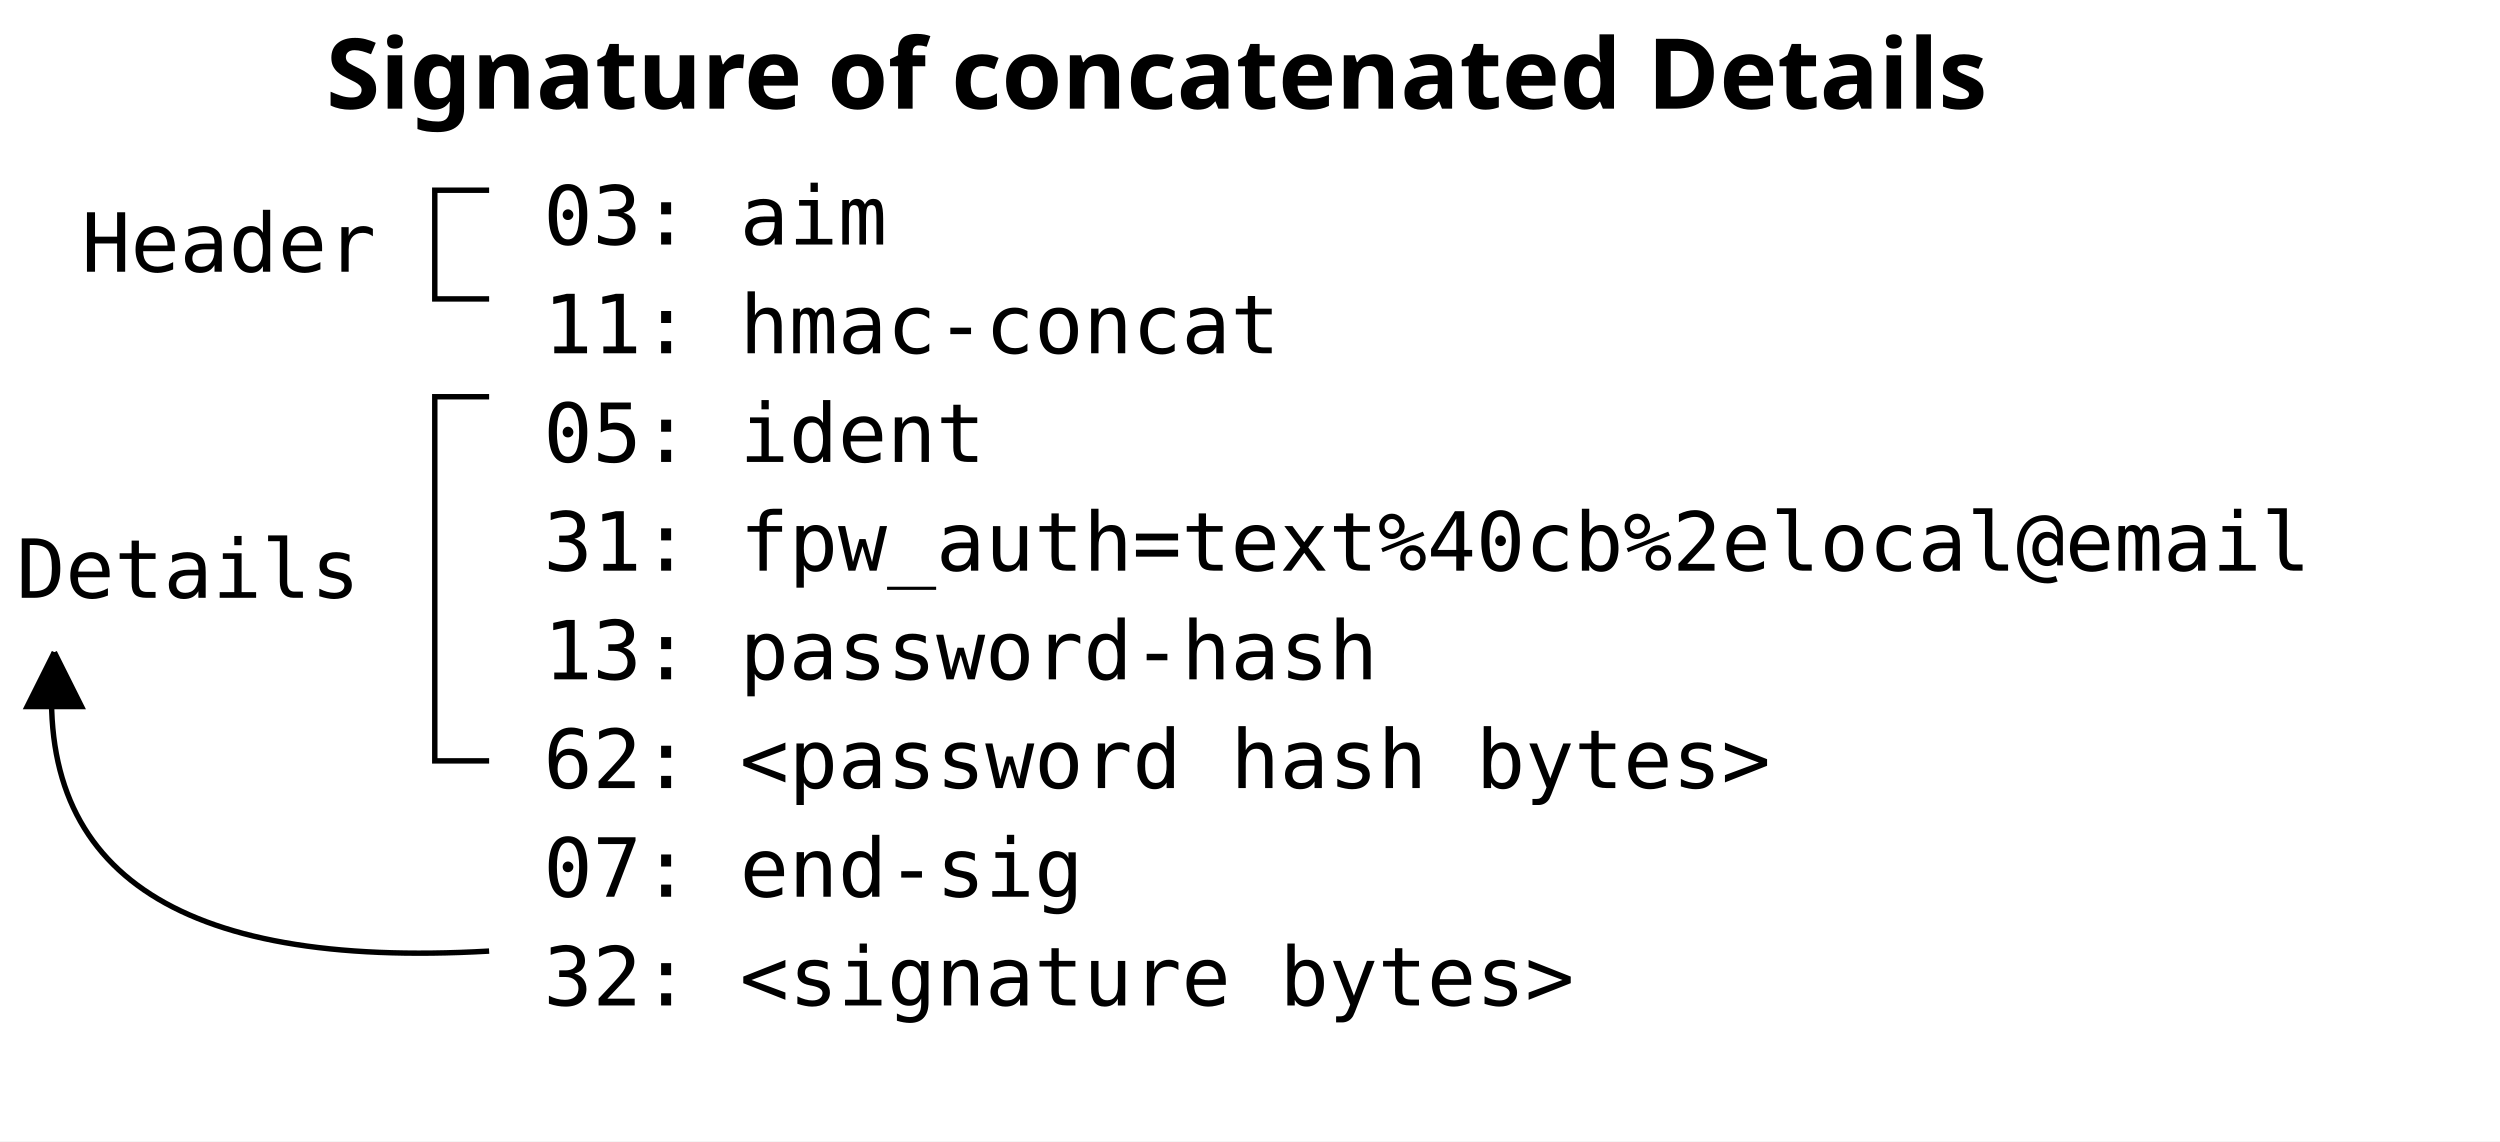
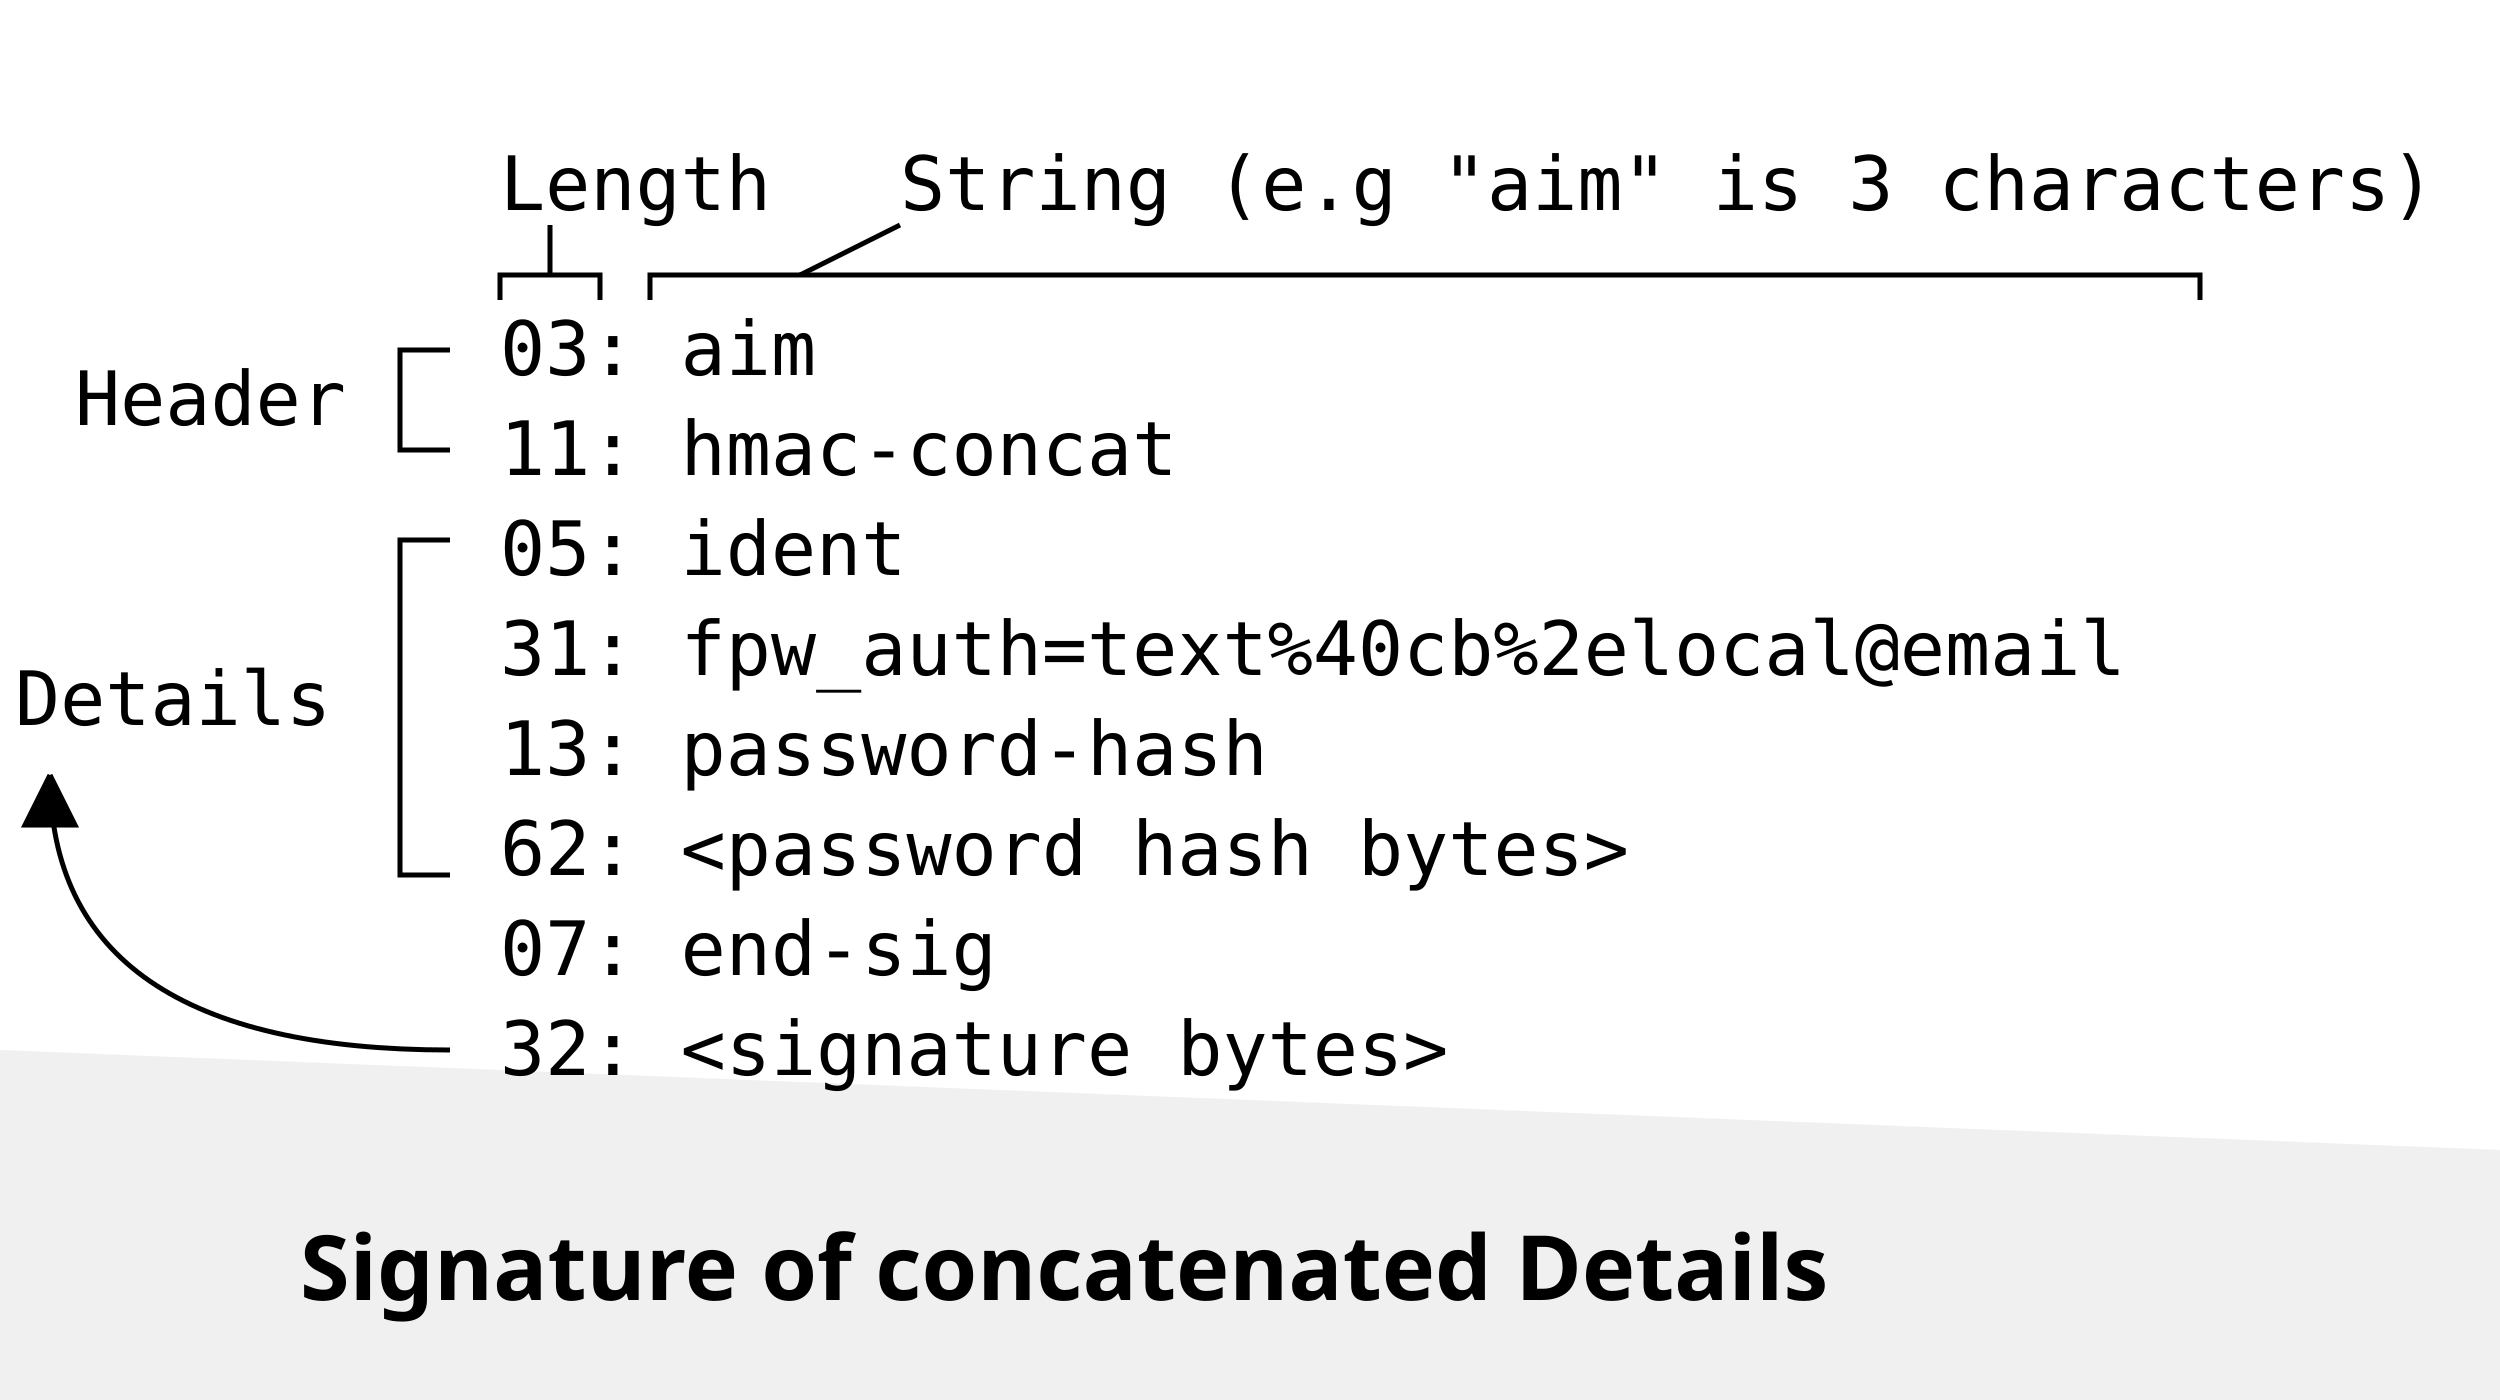
- <svg xmlns="http://www.w3.org/2000/svg" version="1.1" baseProfile="full" height="210" width="460" x="0px" y="0px" viewBox="0 0 460 210">
+ <svg xmlns="http://www.w3.org/2000/svg" version="1.1" baseProfile="full" height="280" width="500" x="0px" y="0px" viewBox="0 0 500 280">
  <style>
        .text {
            font-family: monospace;
            font-size: 15px;
        }
        .label {
            font-family: sans-serif;
            font-size: 18px;
            font-weight: bold;
        }
        .bg {
            fill: #fff;
        }
        .line {
            stroke: #000;
            fill: none;
        }
        .fill {
            fill: #000;
        }
     </style>
-   <path d="M 0 0 L 0 210 L 460 210 L 460 0 L 0 0" class="bg" />
-   <path d="M 90 35 L 80 35 L 80 55 L 90 55" class="line" />
-   <text x="15" y="50" class="text">Header</text>
-   <path d="M 90 73 L 80 73 L 80 140 L 90 140" class="line" />
-   <text x="3" y="110" class="text">Details</text>
-   <path d="M 90 175 Q 3 180 10 120" class="line" />
-   <path d="M 10 120 L 5 130 L 15 130 L 10 120" class="line fill" />
-   <text x="100" y="45" class="text">03: aim</text>
-   <text x="100" y="65" class="text">11: hmac-concat</text>
-   <text x="100" y="85" class="text">05: ident</text>
-   <text x="100" y="105" class="text">31: fpw_auth=text%40cb%2elocal@email</text>
-   <text x="100" y="125" class="text">13: password-hash</text>
-   <text x="100" y="145" class="text">62: &lt;password hash bytes&gt; </text>
-   <text x="100" y="165" class="text">07: end-sig</text>
-   <text x="100" y="185" class="text">32: &lt;signature bytes&gt;</text>
-   <text x="60" y="20" class="label">Signature of concatenated Details</text>
+   <path d="M 0 0 L 0 210 L 500 230 L 500 0 L 0 0" class="bg" />
+   <path d="M 90 70 L 80 70 L 80 90 L 90 90" class="line" />
+   <text x="15" y="85" class="text">Header</text>
+   <path d="M 90 108 L 80 108 L 80 175 L 90 175" class="line" />
+   <text x="3" y="145" class="text">Details</text>
+   <path d="M 90 210 Q 10 210 10 155" class="line" />
+   <path d="M 10 155 L 5 165 L 15 165 L 10 155" class="line fill" />
+   <text x="60" y="260" class="label">Signature of concatenated Details</text>
+   <path d="M 100 60 L 100 55 L 120 55 L 120 60" class="line" />
+   <path d="M 110 45 L 110 55" class="line" />
+   <text x="100" y="42" class="text">Length</text>
+   <path d="M 130 60 L 130 55 L 440 55 L 440 60" class="line" />
+   <path d="M 180 45 L 160 55" class="line" />
+   <text x="180" y="42" class="text">String (e.g "aim" is 3 characters)</text>
+   <text x="100" y="75" class="text">03: aim</text>
+   <text x="100" y="95" class="text">11: hmac-concat</text>
+   <text x="100" y="115" class="text">05: ident</text>
+   <text x="100" y="135" class="text">31: fpw_auth=text%40cb%2elocal@email</text>
+   <text x="100" y="155" class="text">13: password-hash</text>
+   <text x="100" y="175" class="text">62: &lt;password hash bytes&gt; </text>
+   <text x="100" y="195" class="text">07: end-sig</text>
+   <text x="100" y="215" class="text">32: &lt;signature bytes&gt;</text>
</svg>
